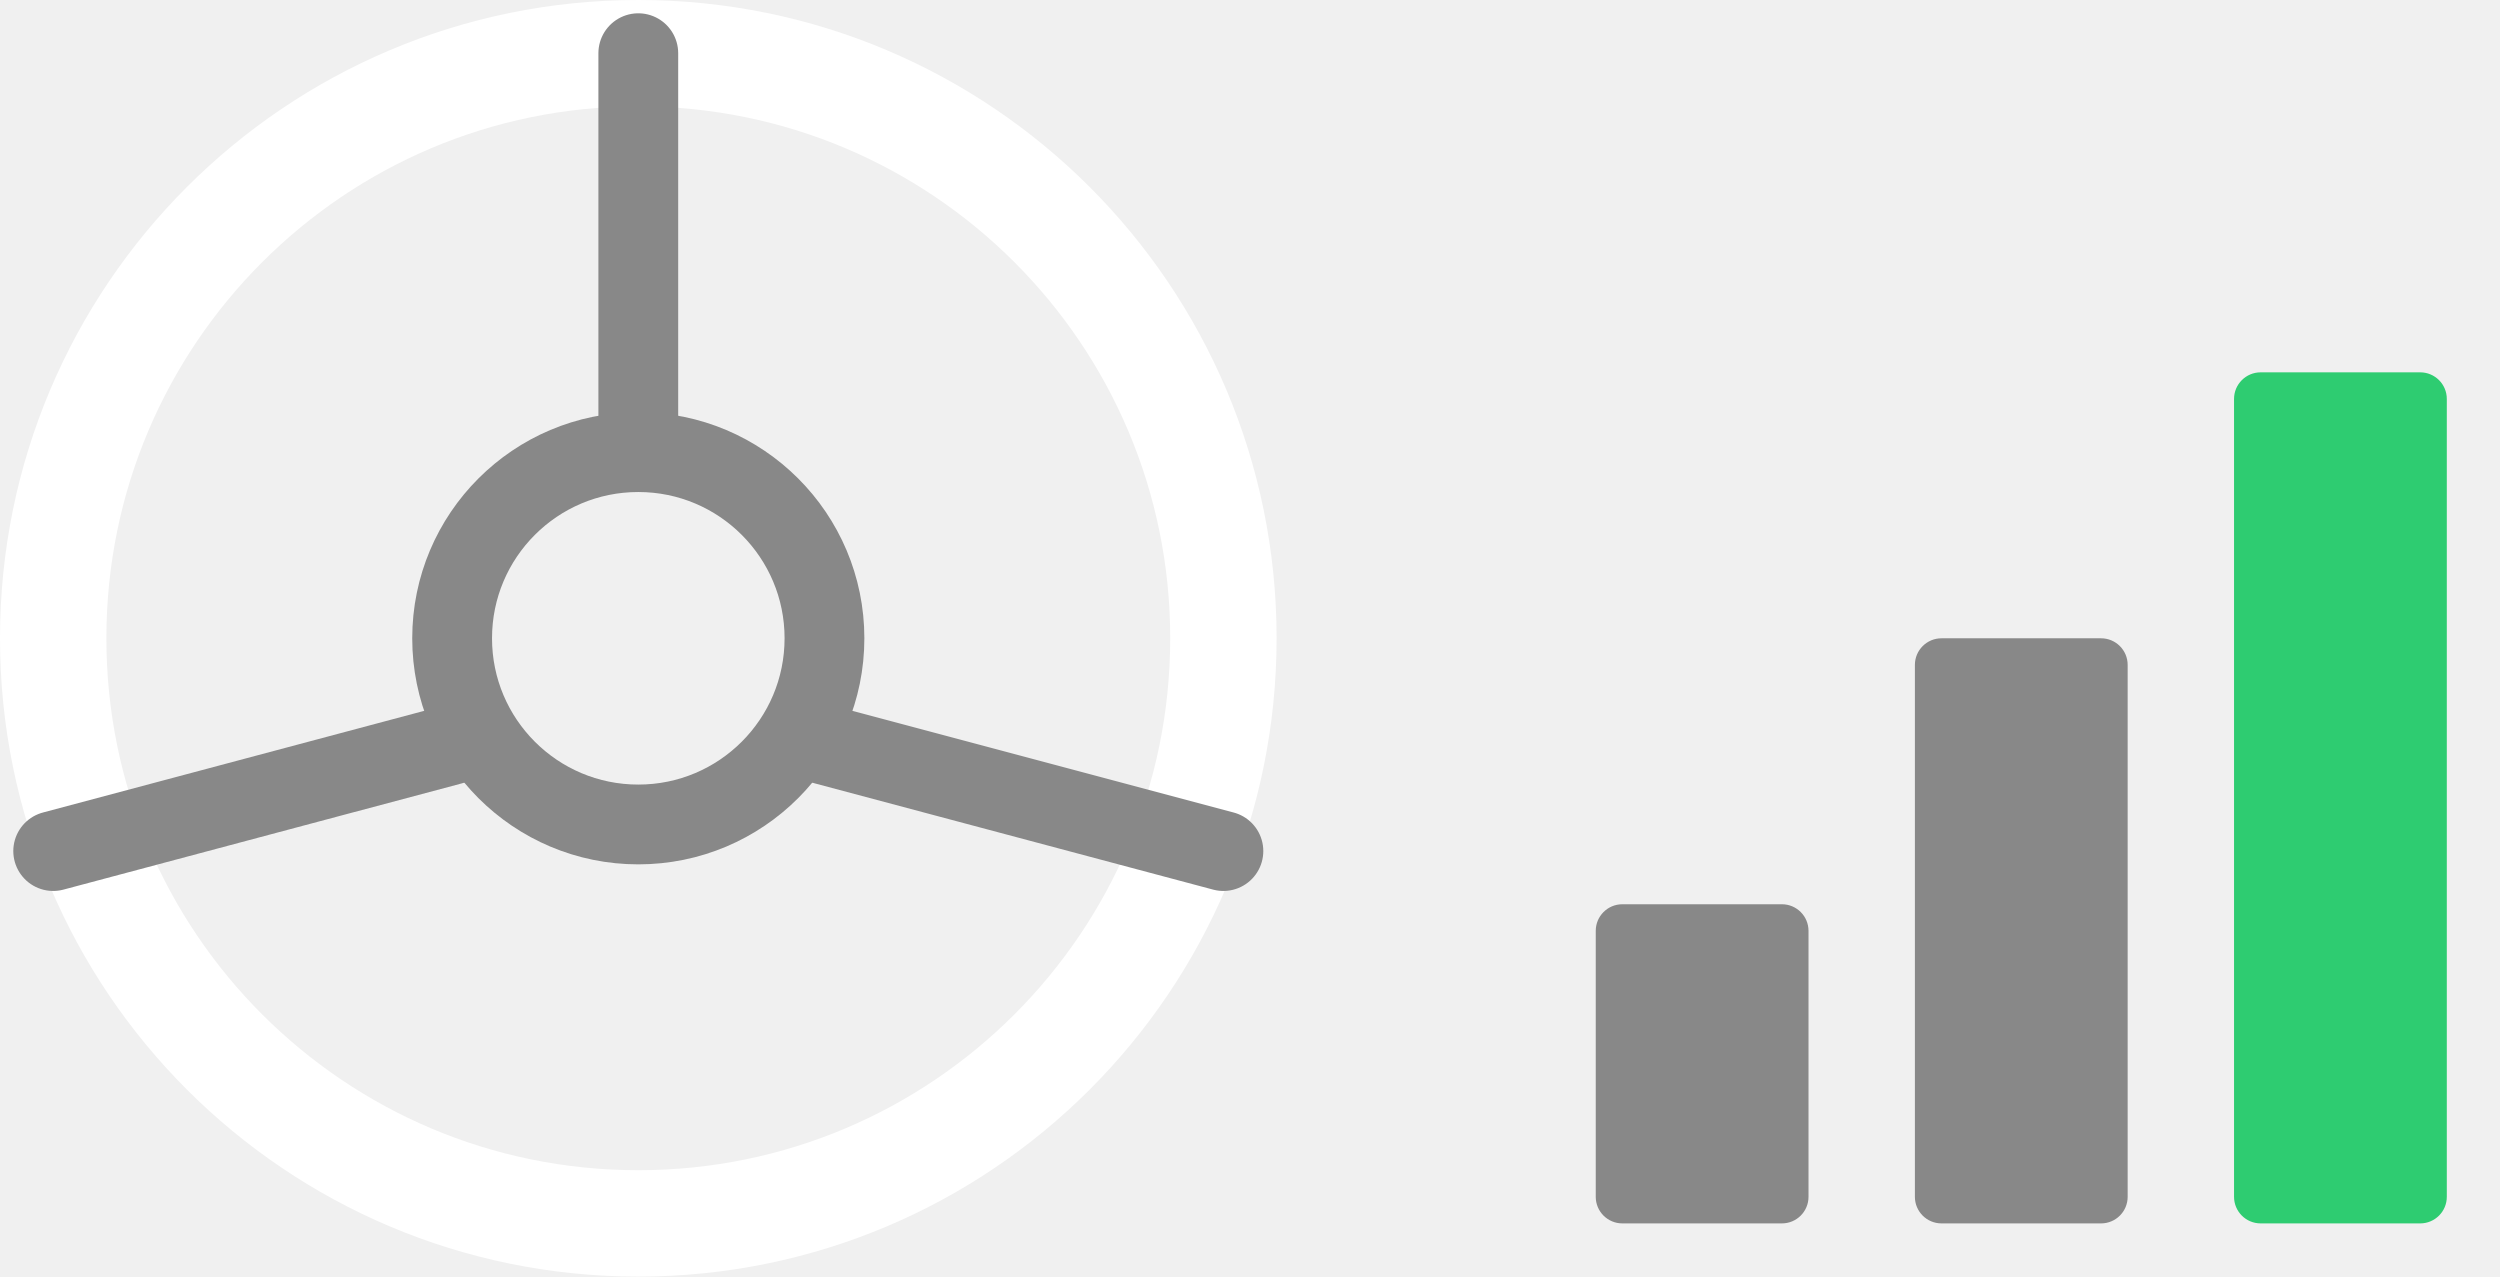
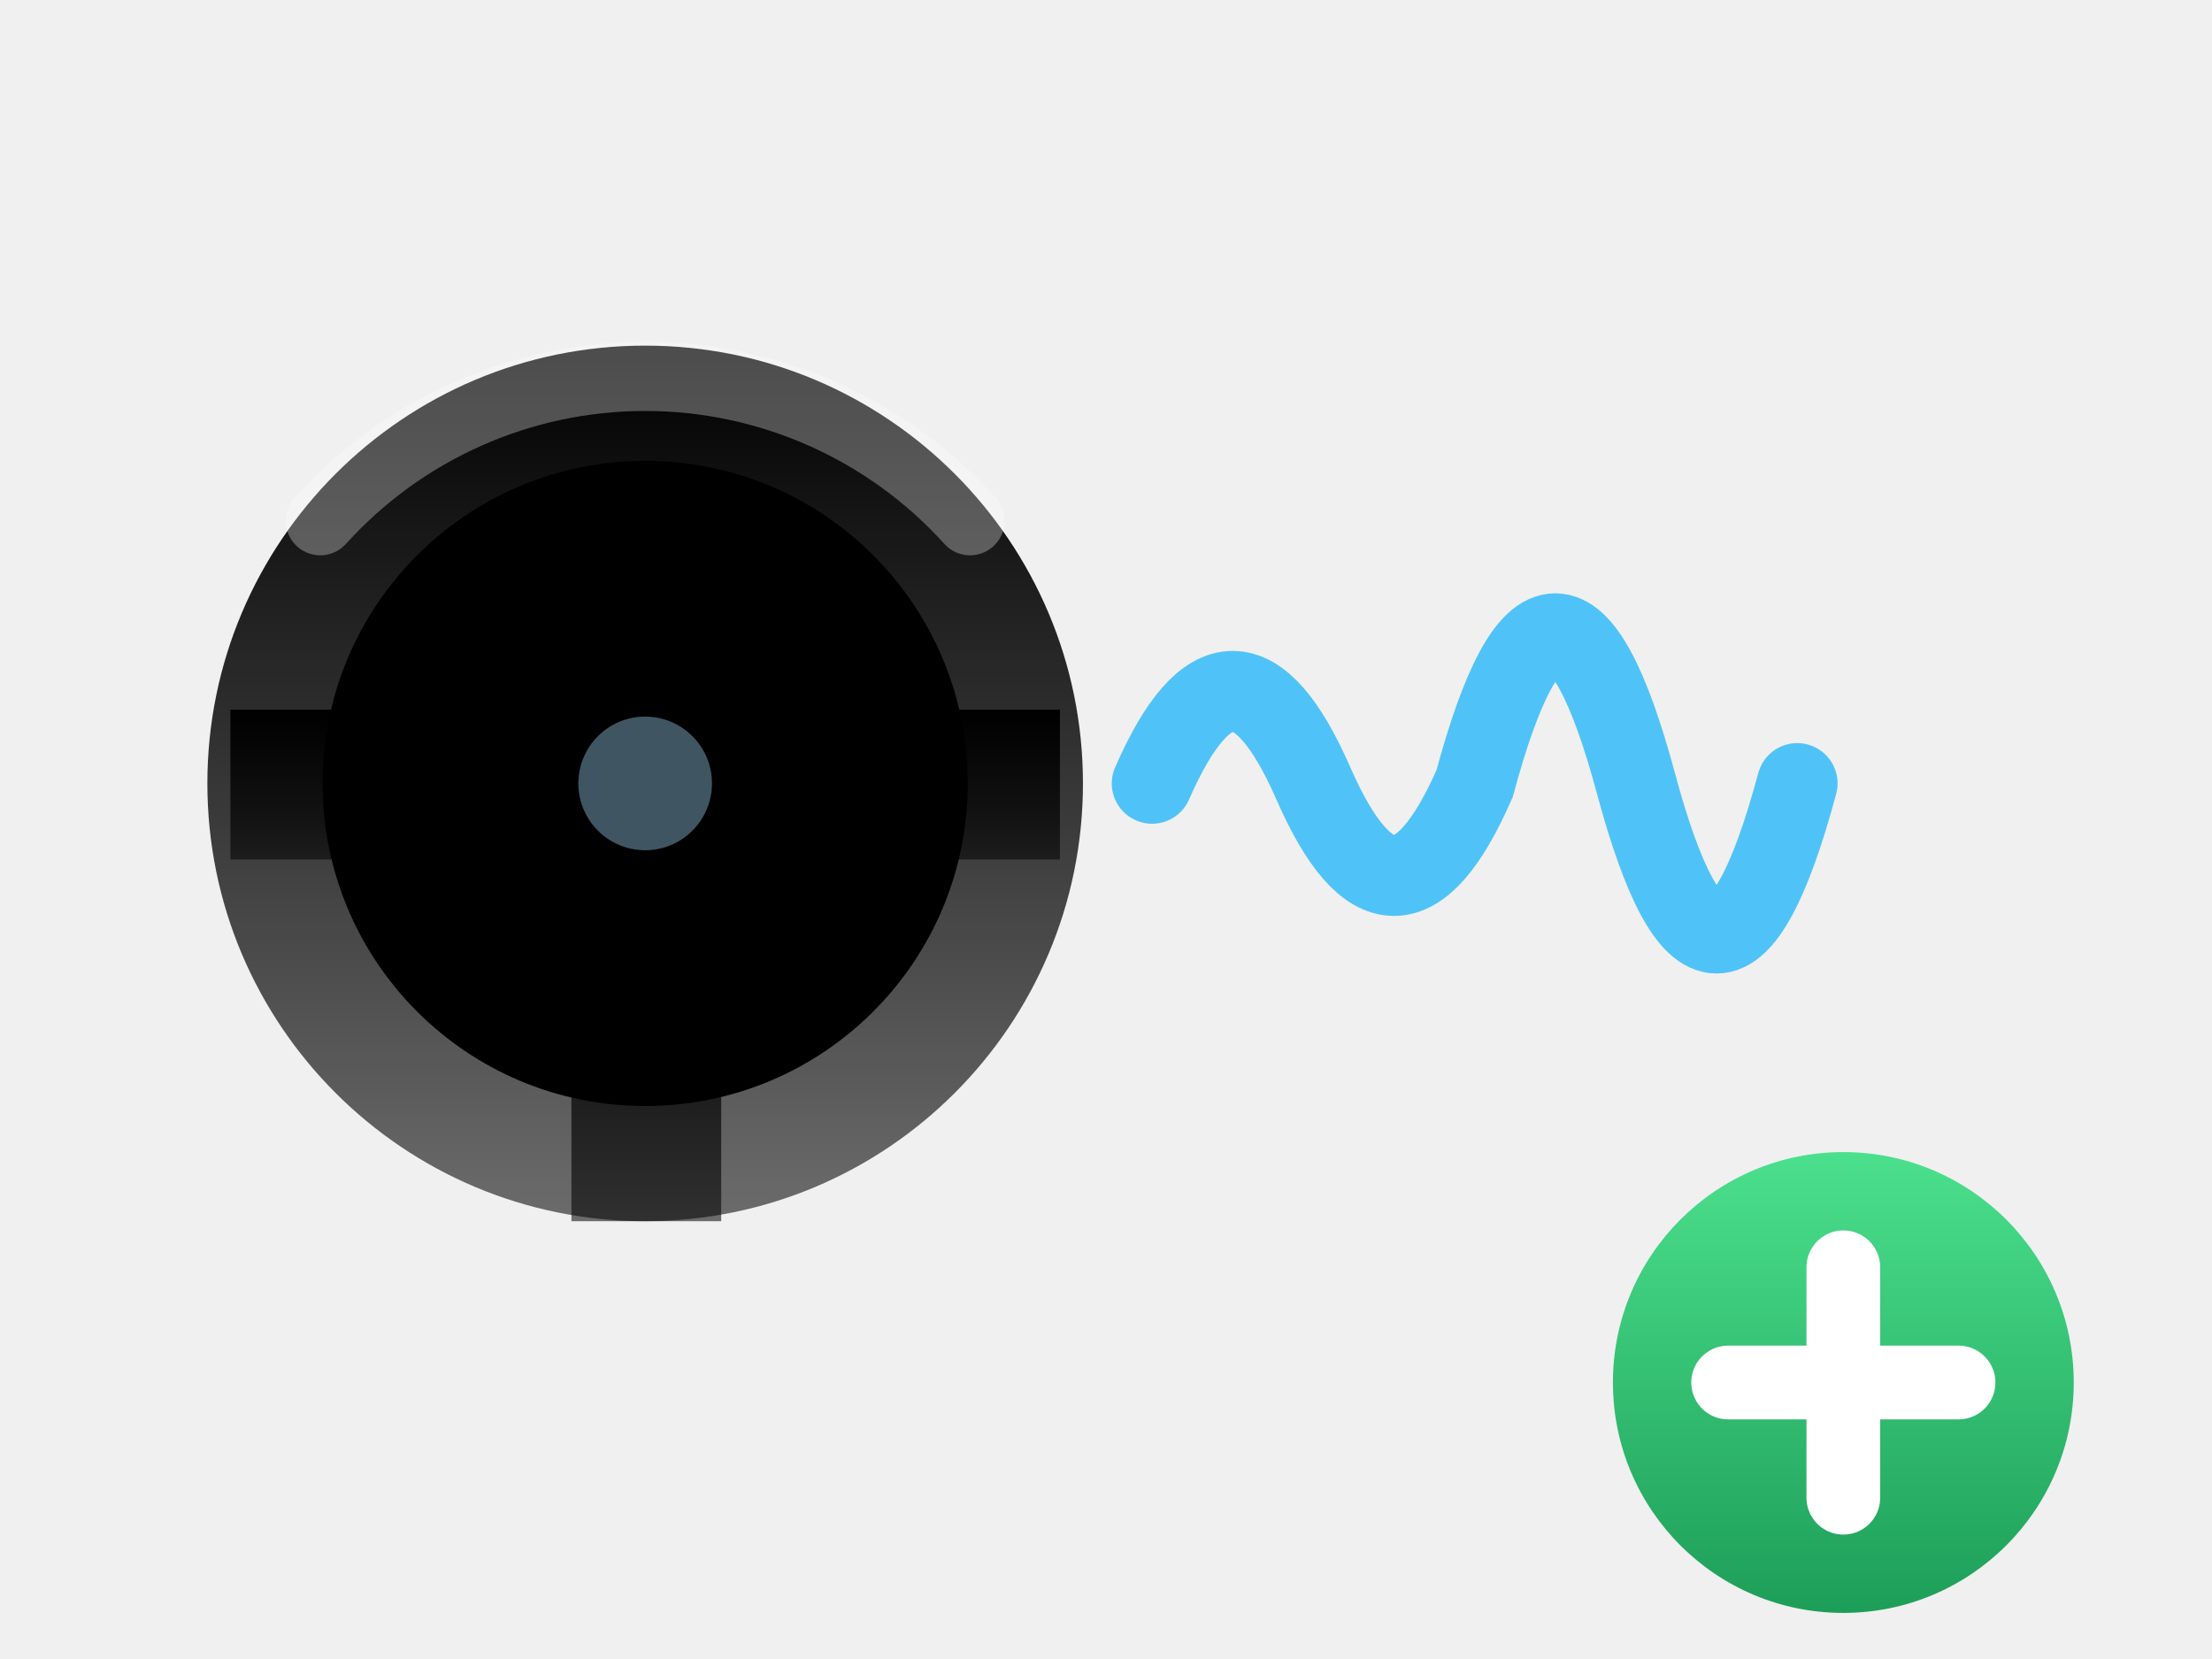
- <svg xmlns="http://www.w3.org/2000/svg" viewBox="0 0 94 48" stroke-width="0.5" stroke="#fff" fill="#fff">
-   <circle cx="24" cy="24" r="22" fill="none" stroke="{{graphic1Color}}" stroke-width="4" />
-   <circle cx="24" cy="24" r="7" fill="none" stroke="#888888" stroke-width="3" />
-   <line x1="24" y1="17" x2="24" y2="2" stroke="#888888" stroke-width="3" stroke-linecap="round" />
-   <line x1="17" y1="28" x2="2" y2="32" stroke="#888888" stroke-width="3" stroke-linecap="round" />
-   <line x1="31" y1="28" x2="46" y2="32" stroke="#888888" stroke-width="3" stroke-linecap="round" />
-   <rect x="60" y="34" width="8" height="12" rx="1" fill="#888888" stroke="none" />
-   <rect x="72" y="24" width="8" height="22" rx="1" fill="#888888" stroke="none" />
-   <rect x="84" y="14" width="8" height="32" rx="1" fill="#2ecc71" stroke="none" />
+ <svg xmlns="http://www.w3.org/2000/svg" viewBox="0 0 96 72">
+   <defs>
+     <linearGradient id="mtl" x1="0" y1="0" x2="0" y2="1">
+       <stop stop-color="{{graphic1Color}}" />
+       <stop offset="1" stop-color="{{graphic1Color}}" stop-opacity="0.55" />
+     </linearGradient>
+     <linearGradient id="plusG" x1="0" y1="0" x2="0" y2="1">
+       <stop stop-color="#4be08d" />
+       <stop offset="1" stop-color="#1d9e58" />
+     </linearGradient>
+   </defs>
+   <circle cx="28" cy="34" r="19" fill="url(#mtl)" />
+   <circle cx="28" cy="34" r="14" fill="{{backgroundColor}}" />
+   <rect x="10" y="30.8" width="36" height="6.5" fill="url(#mtl)" />
+   <rect x="24.8" y="34" width="6.5" height="19" fill="url(#mtl)" />
+   <circle cx="28" cy="34" r="6.8" fill="url(#mtl)" />
+   <circle cx="28" cy="34" r="2.9" fill="#3f5561" />
+   <path d="M 13.9 22.6 A 19 19 0 0 1 42.1 22.6" fill="none" stroke="#ffffff" stroke-width="3" opacity="0.3" stroke-linecap="round" />
+   <path d="M50 34 q3.5 -8 7 0 q3.5 8 7 0 q3.5 -13 7 0 q3.5 13 7 0" fill="none" stroke="#4fc3f7" stroke-width="3.5" stroke-linecap="round" />
+   <circle cx="80" cy="60" r="10" fill="url(#plusG)" stroke="{{backgroundColor}}" stroke-width="3" />
+   <path d="M75 60h10M80 55v10" stroke="#ffffff" stroke-width="3.2" stroke-linecap="round" />
</svg>
